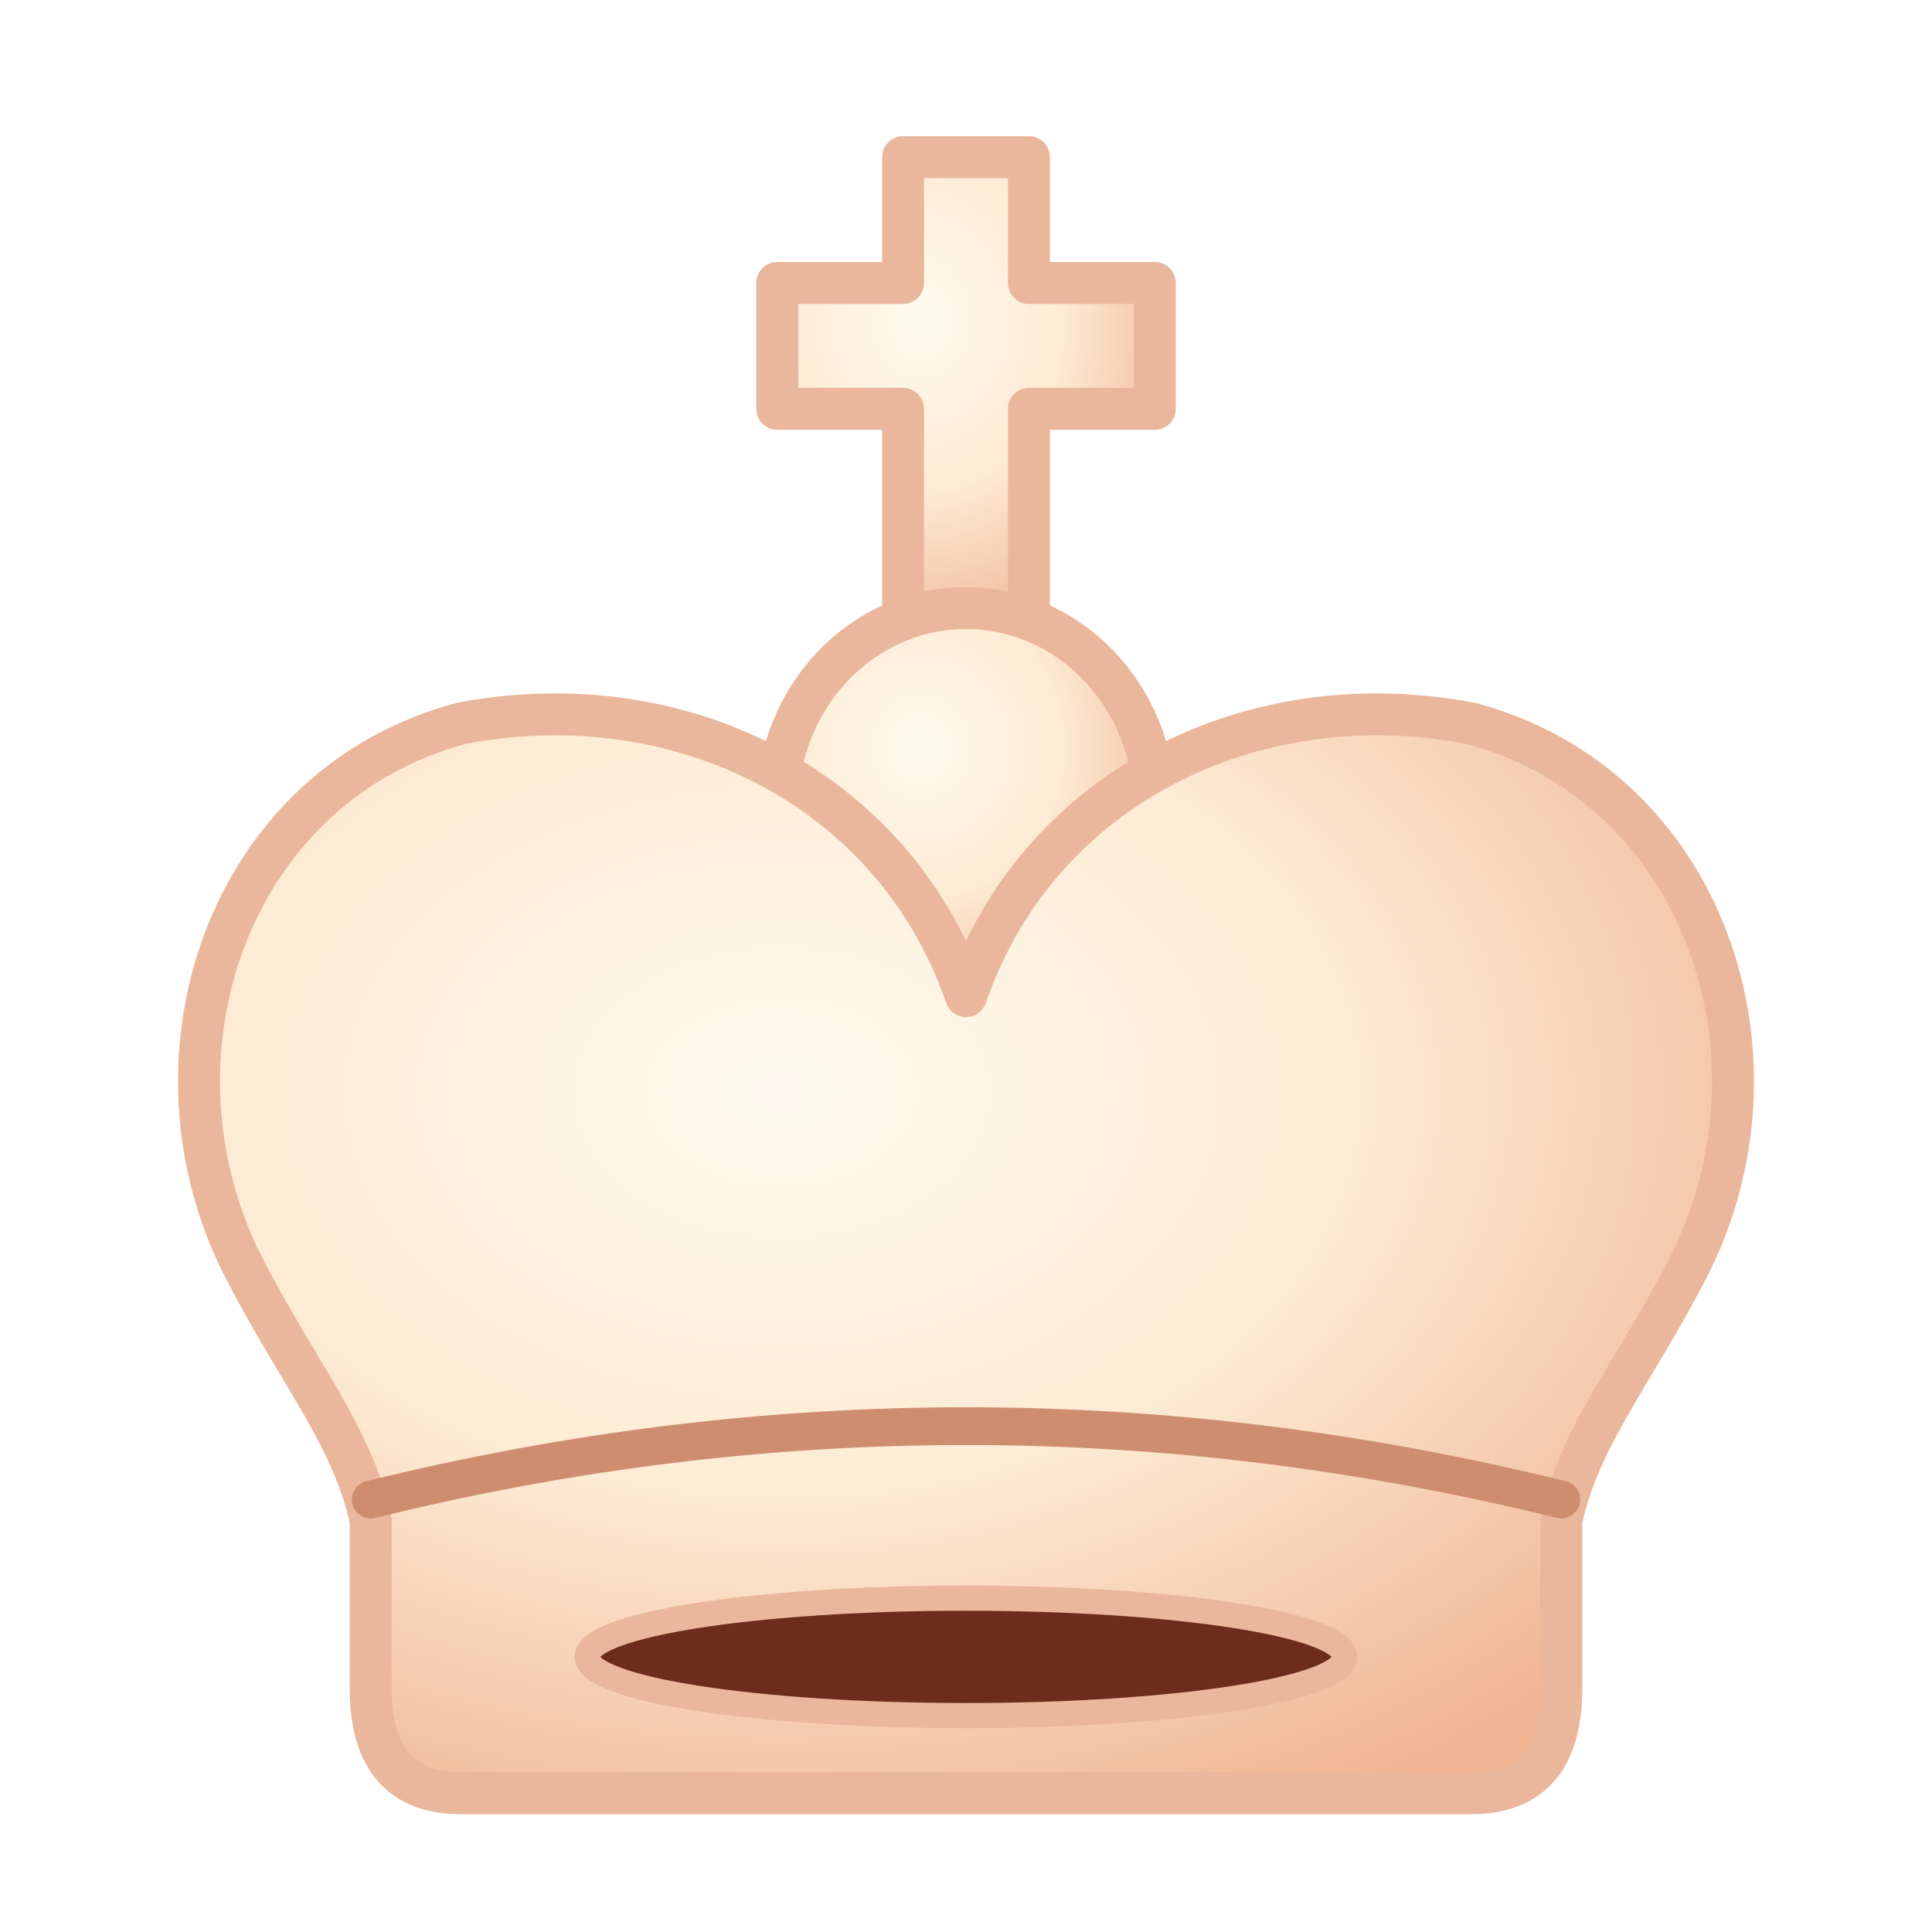
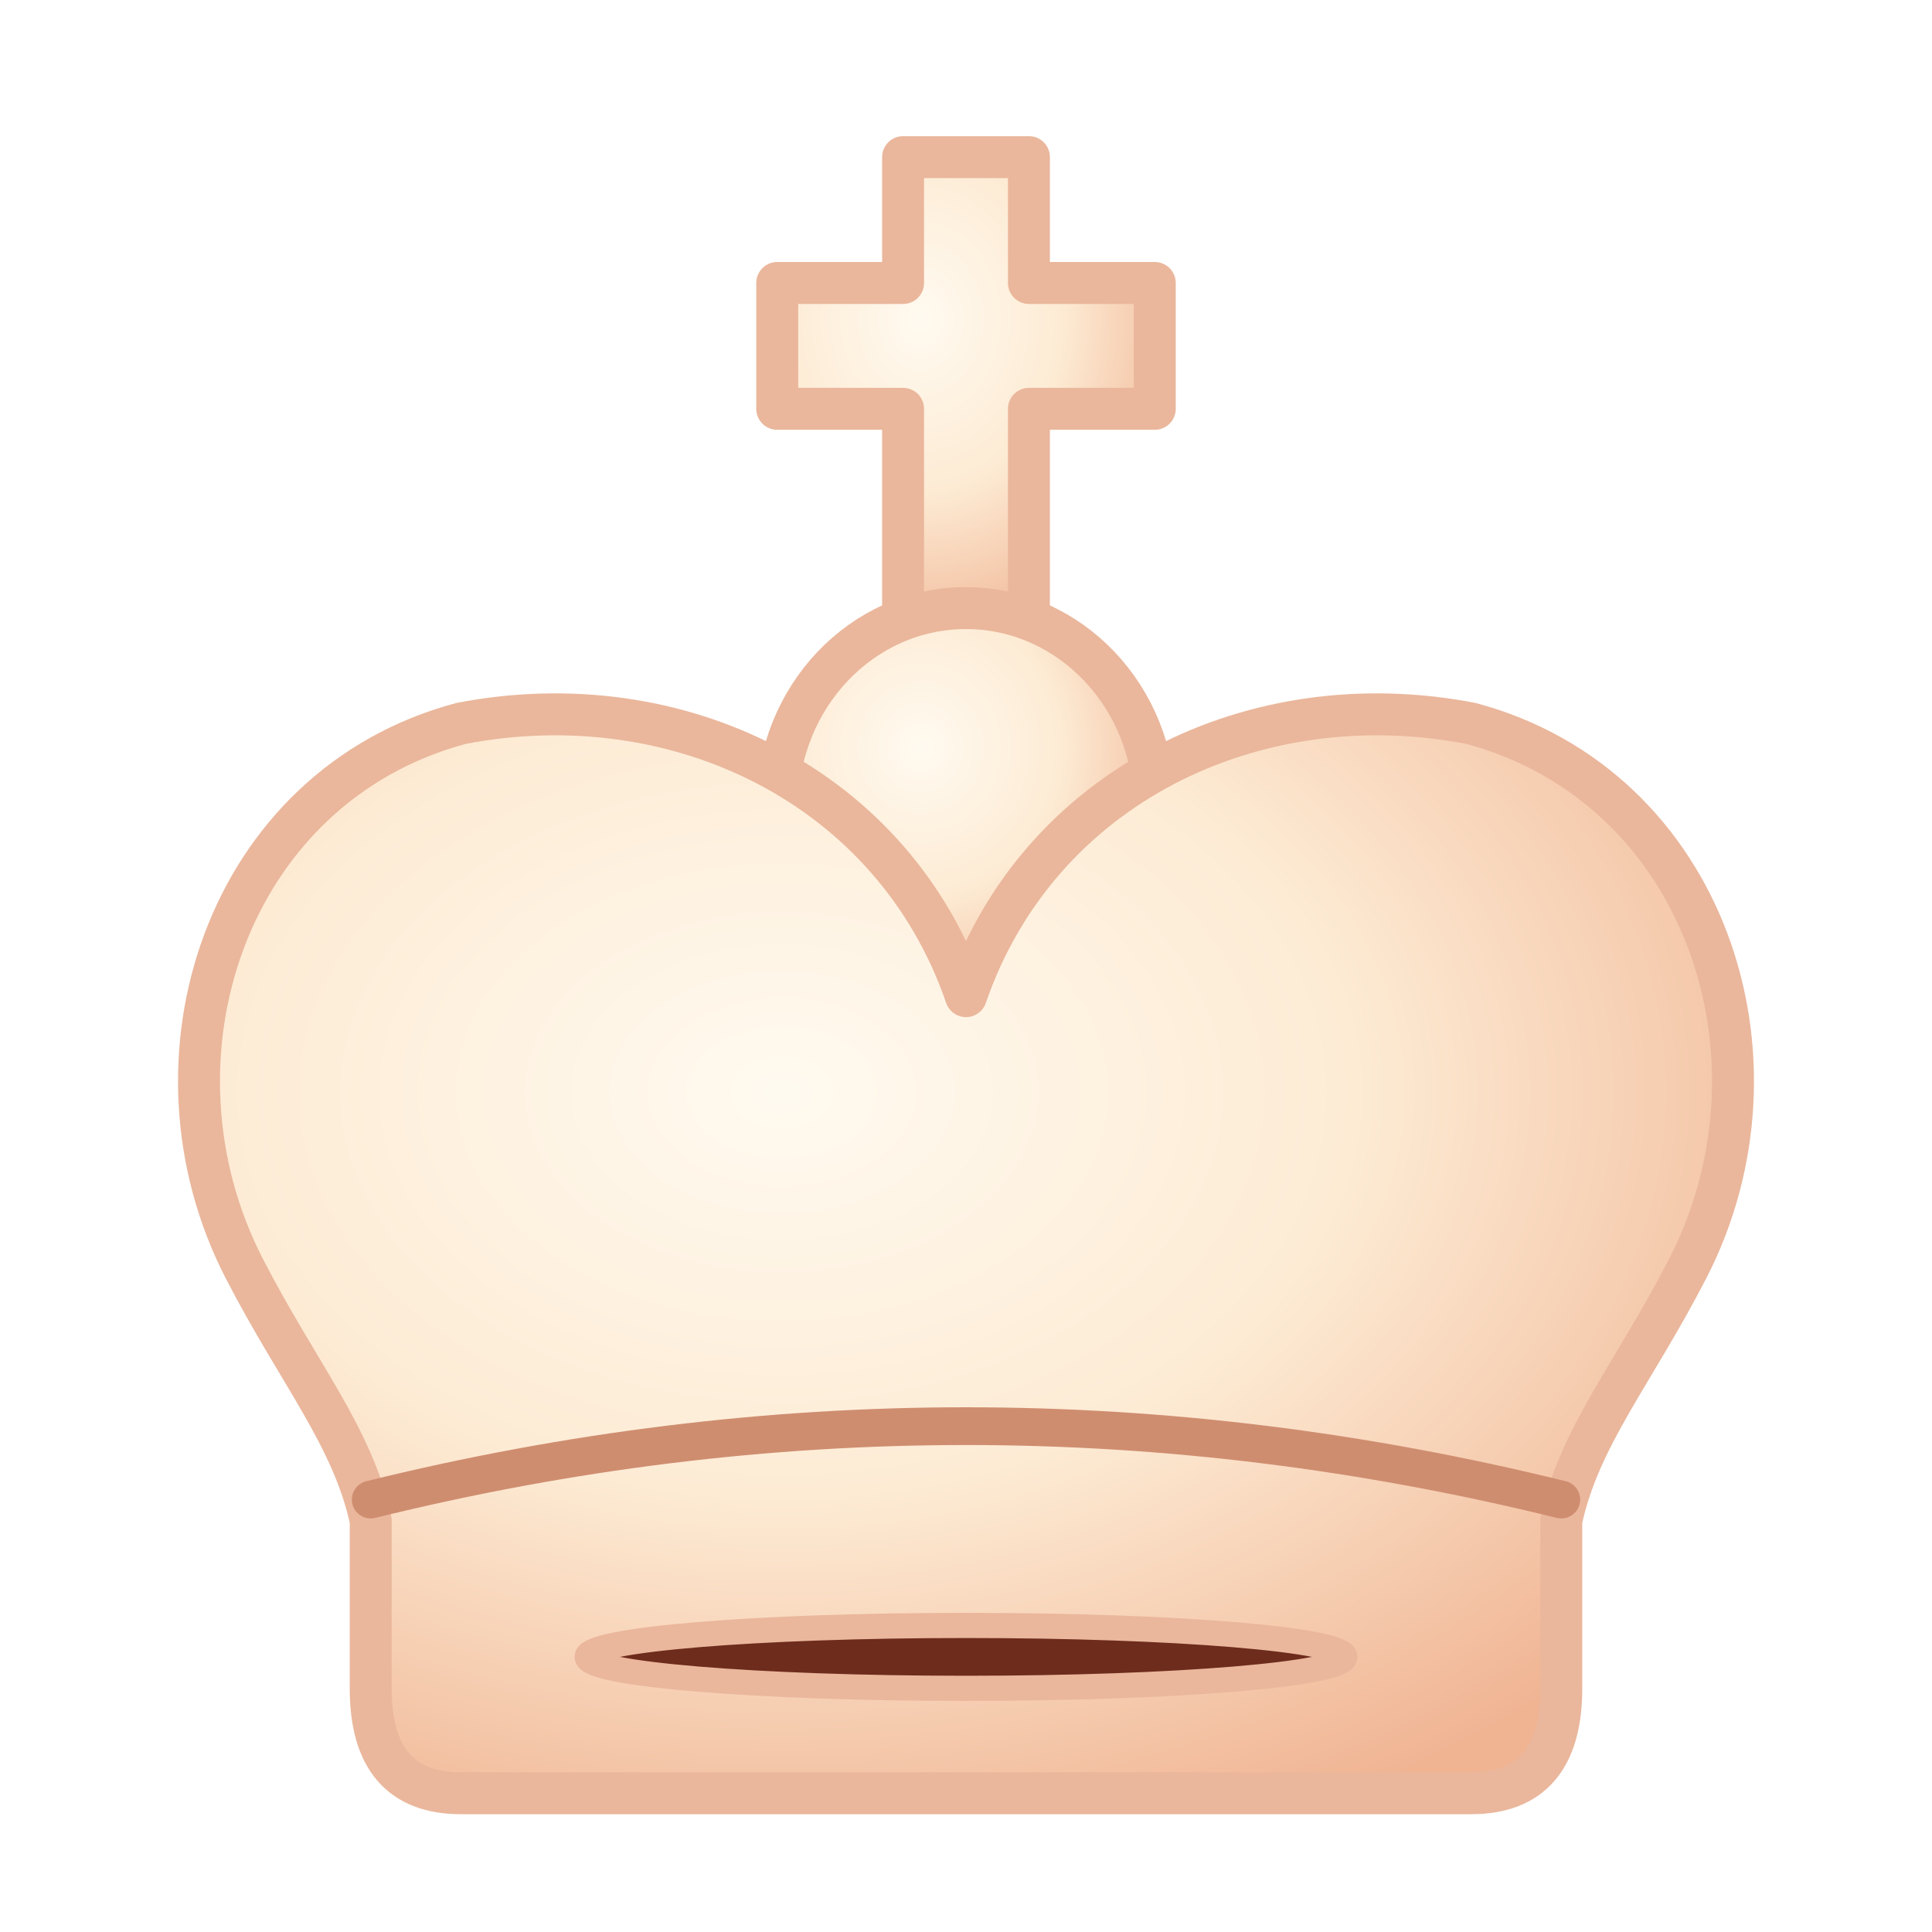
<svg xmlns="http://www.w3.org/2000/svg" viewBox="0 0 100 100" width="512" height="512">
  <defs>
    <radialGradient id="f" cx="0.38" cy="0.35" r="0.75">
      <stop offset="0" stop-color="#fffaf0" />
      <stop offset="0.5" stop-color="#fdebd4" />
      <stop offset="1" stop-color="#f0b493" />
    </radialGradient>
  </defs>
  <g transform="translate(50,94.5) scale(1.0857) translate(-50.00,-85.55) translate(0,0)">
    <path d="M47,6 L53,6 L53,12 L59,12 L59,18 L53,18 L53,28 L47,28 L47,18 L41,18 L41,12 L47,12 Z" fill="url(#f)" stroke="#eab79c" stroke-width="2.0" stroke-linejoin="round" />
    <path d="M41,37 A9,9.5 0 1 0 59,37 A9,9.5 0 1 0 41,37 Z" fill="url(#f)" stroke="#eab79c" stroke-width="2.0" stroke-linejoin="round" />
    <path d="M50.00,46 C46.56,36 36.24,31 25.92,33 C14.74,36 10.44,49 15.60,59 C18.18,64 20.76,67 21.62,71 L21.62,79 Q21.62,84 25.92,84 L74.08,84 Q78.38,84 78.38,79 L78.38,71 C79.24,67 81.82,64 84.40,59 C89.56,49 85.26,36 74.08,33 C63.76,31 53.44,36 50.00,46 Z" fill="url(#f)" stroke="#eab79c" stroke-width="2.0" stroke-linejoin="round" />
    <path d="M21.62,70 Q50.00,63 78.38,70" fill="none" stroke="#cf8d70" stroke-width="1.8" stroke-linecap="round" />
-     <path d="M31.94,77.5 A18.06,2.8 0 1 0 68.06,77.5 A18.06,2.8 0 1 0 31.94,77.5 Z" fill="#6e2c1c" stroke="#eab79c" stroke-width="1.2" stroke-linejoin="round" />
+     <path d="M31.94,77.5 A18.06,1.5 0 1 0 68.06,77.5 A18.06,1.5 0 1 0 31.94,77.5 Z" fill="#6e2c1c" stroke="#eab79c" stroke-width="1.2" stroke-linejoin="round" />
  </g>
</svg>
